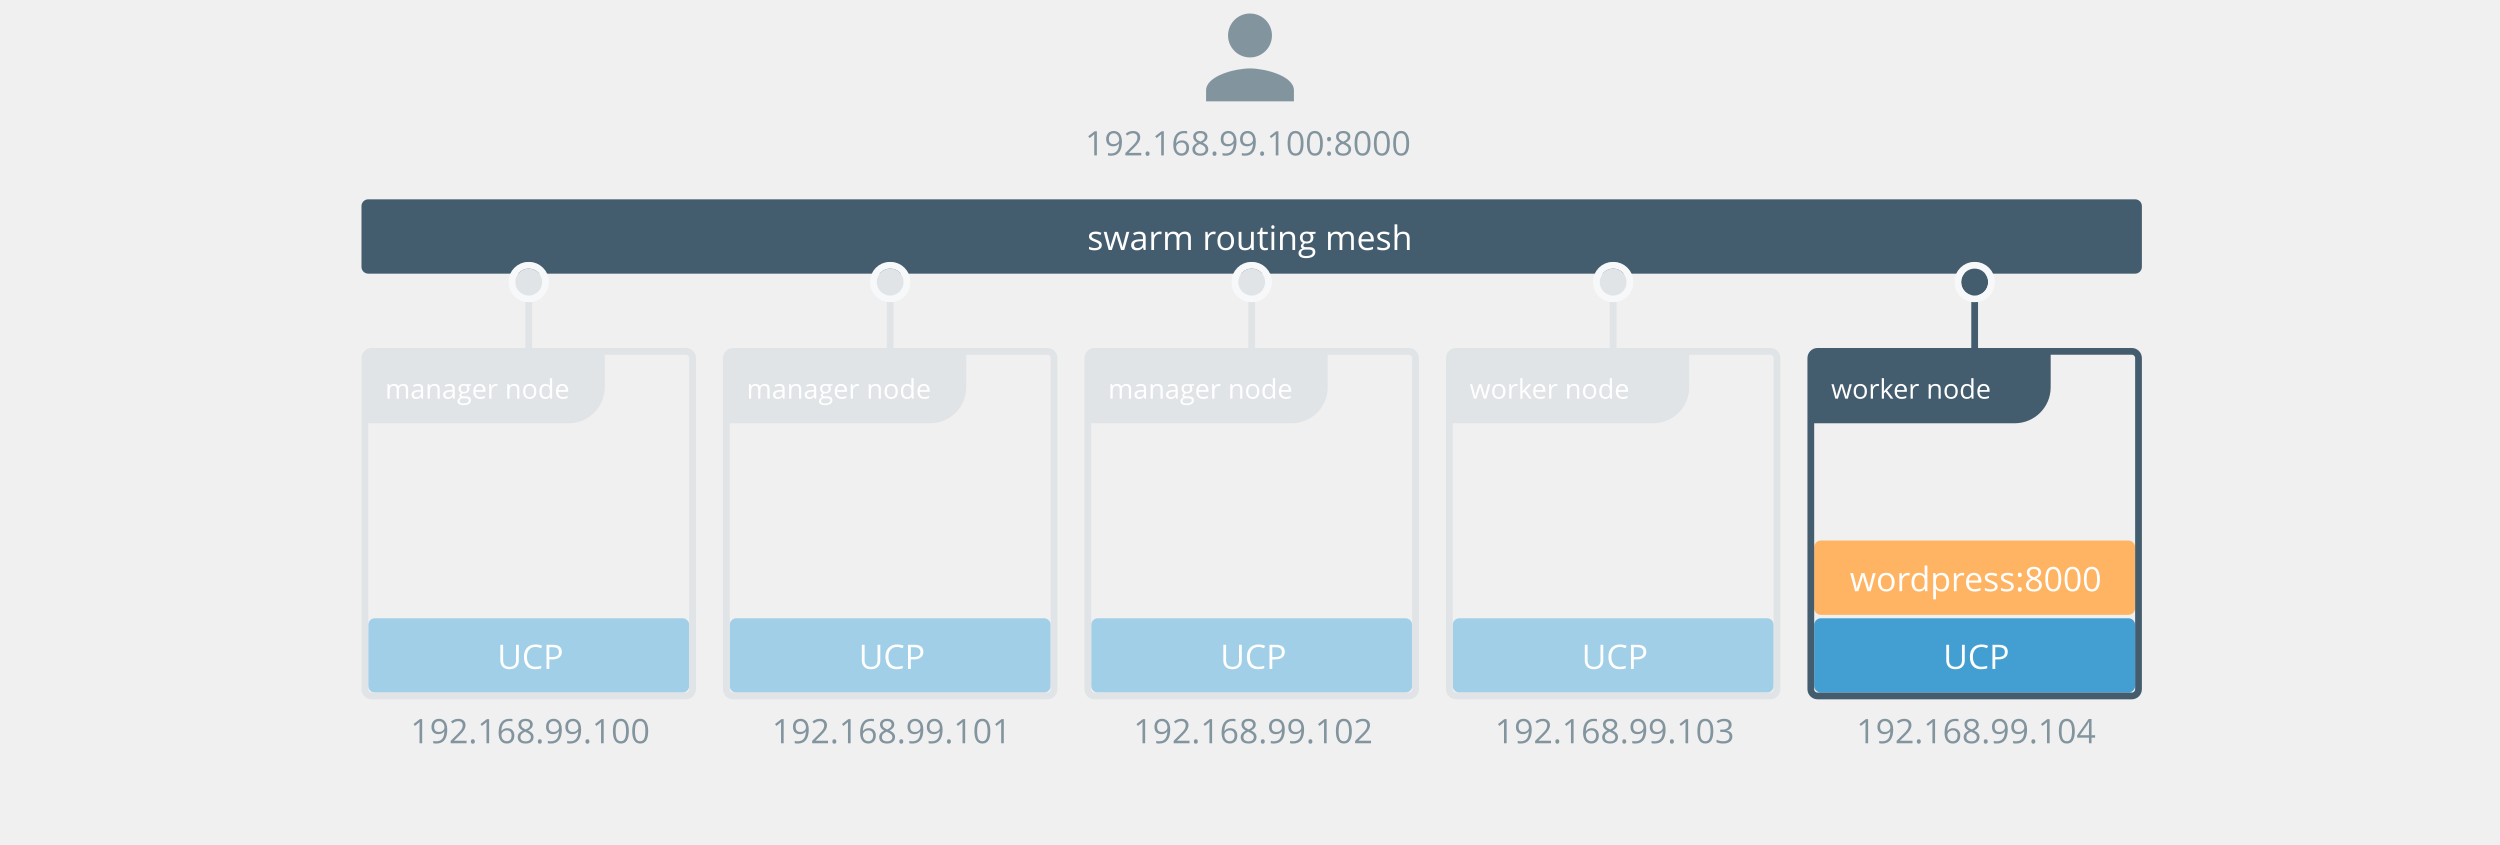
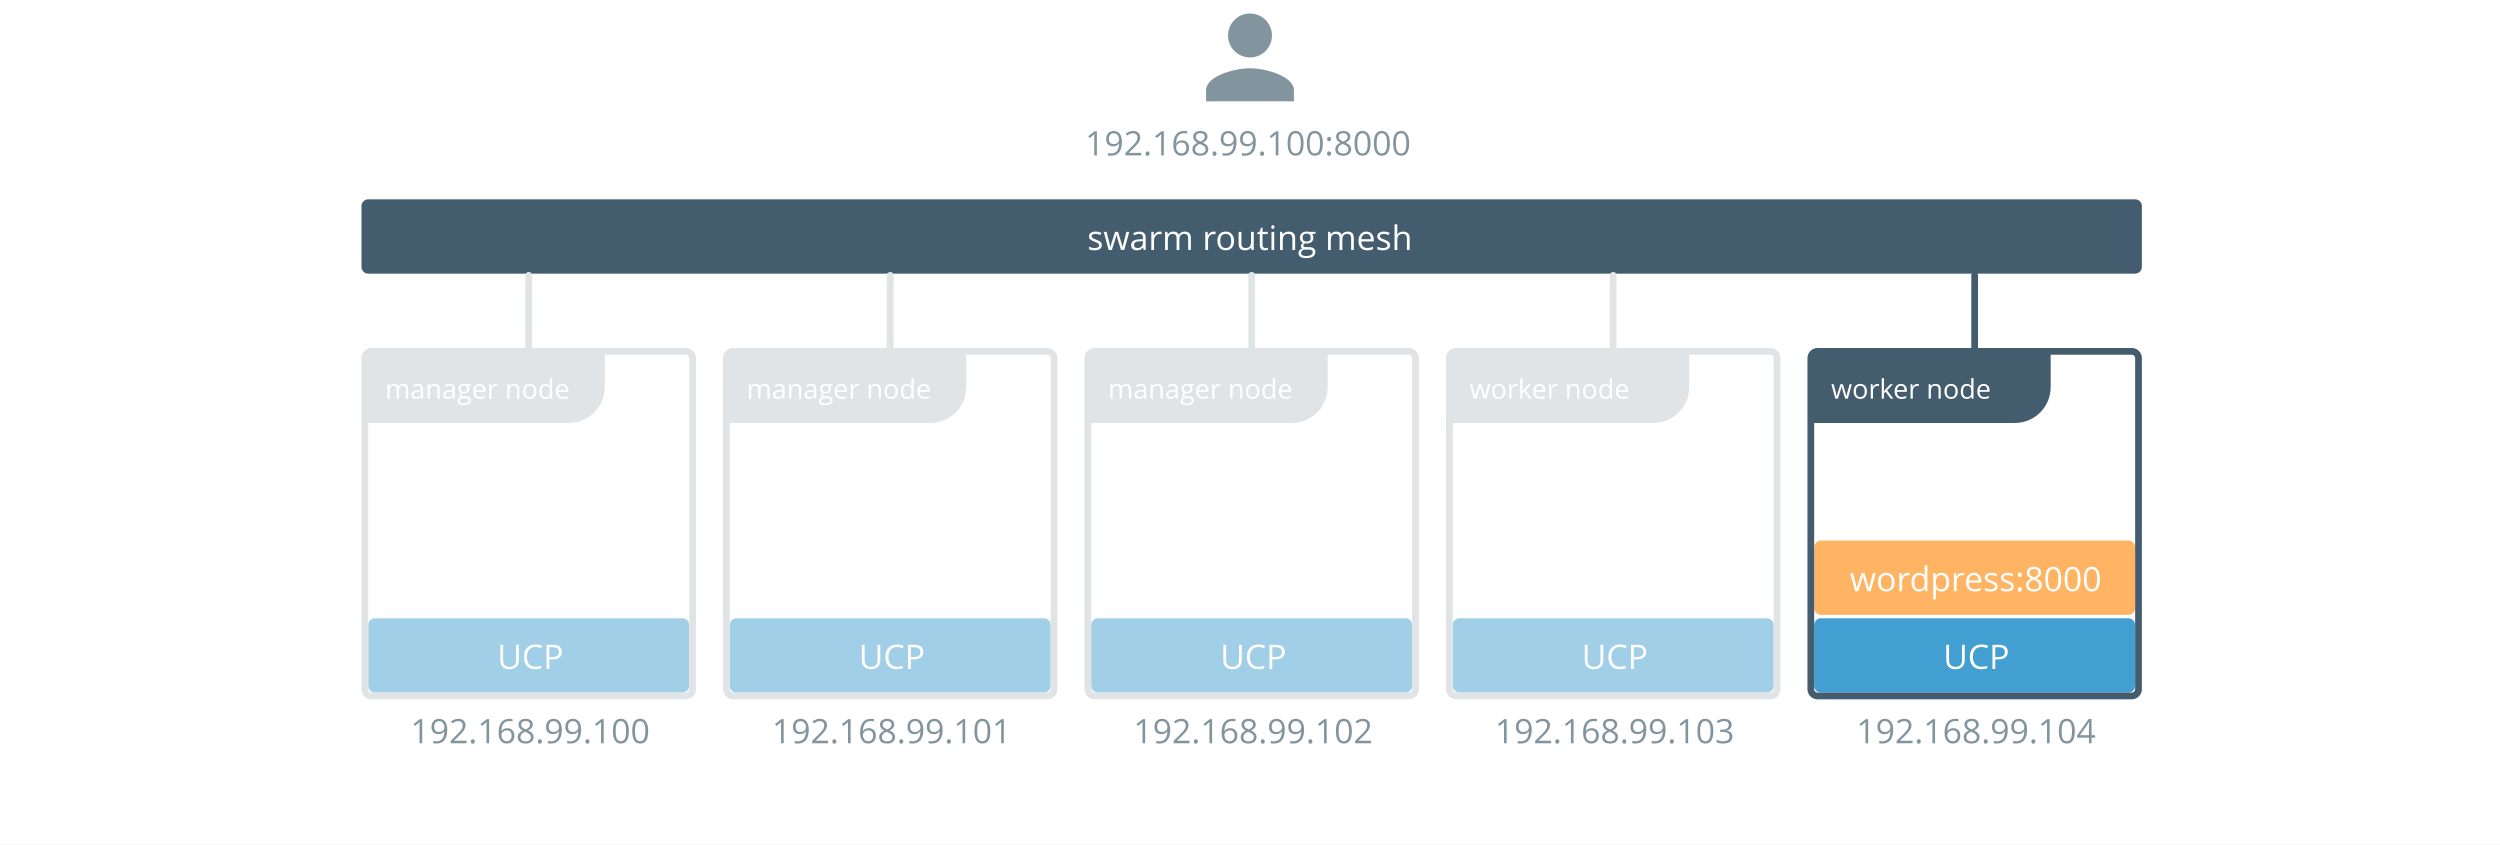
- <svg xmlns="http://www.w3.org/2000/svg" xmlns:xlink="http://www.w3.org/1999/xlink" width="740px" height="250px" viewBox="0 0 740 250" version="1.1">
-   <defs>
-     <circle id="path-1" cx="4" cy="4" r="4" />
-     <mask id="mask-2" maskContentUnits="userSpaceOnUse" maskUnits="objectBoundingBox" x="-2" y="-2" width="12" height="12">
-       <rect x="-2" y="-2" width="12" height="12" fill="white" />
-       <use xlink:href="#path-1" fill="black" />
-     </mask>
-     <circle id="path-3" cx="4" cy="4" r="4" />
-     <mask id="mask-4" maskContentUnits="userSpaceOnUse" maskUnits="objectBoundingBox" x="-2" y="-2" width="12" height="12">
-       <rect x="-2" y="-2" width="12" height="12" fill="white" />
-       <use xlink:href="#path-3" fill="black" />
-     </mask>
-     <circle id="path-5" cx="4" cy="4" r="4" />
-     <mask id="mask-6" maskContentUnits="userSpaceOnUse" maskUnits="objectBoundingBox" x="-2" y="-2" width="12" height="12">
-       <rect x="-2" y="-2" width="12" height="12" fill="white" />
-       <use xlink:href="#path-5" fill="black" />
-     </mask>
-     <circle id="path-7" cx="4" cy="4" r="4" />
-     <mask id="mask-8" maskContentUnits="userSpaceOnUse" maskUnits="objectBoundingBox" x="-2" y="-2" width="12" height="12">
-       <rect x="-2" y="-2" width="12" height="12" fill="white" />
-       <use xlink:href="#path-7" fill="black" />
-     </mask>
-     <circle id="path-9" cx="4" cy="4" r="4" />
-     <mask id="mask-10" maskContentUnits="userSpaceOnUse" maskUnits="objectBoundingBox" x="-2" y="-2" width="12" height="12">
-       <rect x="-2" y="-2" width="12" height="12" fill="white" />
-       <use xlink:href="#path-9" fill="black" />
-     </mask>
-   </defs>
-   <g id="ucp-diagrams" stroke="none" stroke-width="1" fill="none" fill-rule="evenodd">
+ <svg xmlns="http://www.w3.org/2000/svg" version="1.1" id="Layer_1" x="0px" y="0px" viewBox="0 0 740 250" style="enable-background:new 0 0 740 250;" xml:space="preserve">
+   <style type="text/css">
+ 	.st0{fill:#FFFFFF;}
+ 	.st1{fill:#82949E;}
+ 	.st2{font-family:'OpenSans';}
+ 	.st3{font-size:10px;}
+ 	.st4{fill-rule:evenodd;clip-rule:evenodd;fill:#445D6E;}
+ 	.st5{font-size:8px;}
+ 	.st6{fill-rule:evenodd;clip-rule:evenodd;fill:#439FD1;}
+ 	.st7{fill-rule:evenodd;clip-rule:evenodd;fill:#FFB463;}
+ 	.st8{fill:none;stroke:#445D6E;stroke-width:2;}
+ 	.st9{fill-rule:evenodd;clip-rule:evenodd;fill:#E0E4E7;}
+ 	.st10{fill-rule:evenodd;clip-rule:evenodd;fill:#A1CFE8;}
+ 	.st11{fill:none;stroke:#E0E4E7;stroke-width:2;}
+ 	.st12{fill:none;stroke:#445D6E;stroke-width:2;stroke-linecap:round;stroke-linejoin:round;}
+ 	.st13{fill:#FFFFFF;filter:url(#Adobe_OpacityMaskFilter);}
+ 	.st14{mask:url(#mask-2_1_);}
+ 	.st15{fill:none;stroke:#F7F8F9;stroke-width:4;}
+ 	.st16{fill:none;stroke:#E0E4E7;stroke-width:2;stroke-linecap:round;stroke-linejoin:round;}
+ 	.st17{fill:#FFFFFF;filter:url(#Adobe_OpacityMaskFilter_1_);}
+ 	.st18{mask:url(#mask-4_1_);}
+ 	.st19{fill:#FFFFFF;filter:url(#Adobe_OpacityMaskFilter_2_);}
+ 	.st20{mask:url(#mask-6_1_);}
+ 	.st21{fill:#FFFFFF;filter:url(#Adobe_OpacityMaskFilter_3_);}
+ 	.st22{mask:url(#mask-8_1_);}
+ 	.st23{fill:#FFFFFF;filter:url(#Adobe_OpacityMaskFilter_4_);}
+ 	.st24{mask:url(#mask-10_1_);}
+ 	.st25{fill-rule:evenodd;clip-rule:evenodd;fill:#82949E;}
+ </style>
+   <rect class="st0" width="740" height="250" />
+   <g id="ucp-diagrams">
    <g id="use-domain-names-1">
      <g id="nodes" transform="translate(108, 104)">
        <g id="workers" transform="translate(321, 0)">
          <g id="node-1" transform="translate(107, 0)">
-             <text id="192.168.99.104" font-family="OpenSans-Semibold, Open Sans" font-size="10" font-weight="500" fill="#82949E">
-               <tspan x="13.482" y="116">192.168.99.104</tspan>
-             </text>
+             <text transform="matrix(1 0 0 1 13.4824 116)" class="st1 st2 st3">192.168.99.104</text>
            <g id="node">
              <g id="node-label">
-                 <path d="M0,2.003 C0,0.897 0.898,0 1.992,0 L71,0 L71,10.645 C71,16.524 66.231,21.29 60.351,21.29 L0,21.29 L0,2.003 Z" id="Rectangle-127" fill="#445D6E" />
-                 <text id="worker-node" font-family="OpenSans, Open Sans" font-size="8" font-weight="normal" fill="#FFFFFF">
-                   <tspan x="6" y="14">worker node</tspan>
-                 </text>
+                 <path id="Rectangle-127" class="st4" d="M0,2c0-1.1,0.9-2,2-2h69v10.6c0,5.9-4.8,10.6-10.6,10.6H0V2z" />
+                 <text transform="matrix(1 0 0 1 6 14)" class="st0 st2 st5">worker node</text>
              </g>
            </g>
            <g id="app" transform="translate(1, 79)">
-               <rect id="Rectangle-138" fill="#439FD1" x="0" y="0" width="95" height="22" rx="2" />
-               <text id="UCP" font-family="OpenSans, Open Sans" font-size="10" font-weight="normal" fill="#FFFFFF">
-                 <tspan x="38.195" y="15">UCP </tspan>
-               </text>
+               <path id="Rectangle-138" class="st6" d="M2,0h91c1.1,0,2,0.9,2,2v18c0,1.1-0.9,2-2,2H2c-1.1,0-2-0.9-2-2V2C0,0.9,0.9,0,2,0z" />
+               <text transform="matrix(1 0 0 1 38.1953 15)" class="st0 st2 st3">UCP</text>
            </g>
            <g id="app-copy" transform="translate(1, 56)">
-               <rect id="Rectangle-138" fill="#FFB463" x="0" y="0" width="95" height="22" rx="2" />
-               <text id="wordpress:8000" font-family="OpenSans, Open Sans" font-size="10" font-weight="normal" fill="#FFFFFF">
-                 <tspan x="10.539" y="15">wordpress:8000</tspan>
-               </text>
-             </g>
-             <rect id="node-border" stroke="#445D6E" stroke-width="2" x="0" y="0" width="97" height="102" rx="2" />
+               <path class="st7" d="M2,0h91c1.1,0,2,0.9,2,2v18c0,1.1-0.9,2-2,2H2c-1.1,0-2-0.9-2-2V2C0,0.9,0.9,0,2,0z" />
+               <text transform="matrix(1 0 0 1 10.5391 15)" class="st0 st2 st3">wordpress:8000</text>
+             </g>
+             <path id="node-border" class="st8" d="M2,0h93c1.1,0,2,0.9,2,2v98c0,1.1-0.9,2-2,2H2c-1.1,0-2-0.9-2-2V2C0,0.9,0.9,0,2,0z" />
          </g>
          <g id="node-1-copy">
-             <text id="192.168.99.103" font-family="OpenSans-Semibold, Open Sans" font-size="10" font-weight="500" fill="#82949E">
-               <tspan x="13.482" y="116">192.168.99.103</tspan>
-             </text>
-             <g id="node">
-               <g id="node-label">
-                 <path d="M0,2.003 C0,0.897 0.898,0 1.992,0 L71,0 L71,10.645 C71,16.524 66.231,21.29 60.351,21.29 L0,21.29 L0,2.003 Z" id="Rectangle-127" fill="#E0E4E7" />
-                 <text id="worker-node" font-family="OpenSans, Open Sans" font-size="8" font-weight="normal" fill="#FFFFFF">
-                   <tspan x="6" y="14">worker node</tspan>
-                 </text>
-               </g>
-             </g>
-             <g id="app" transform="translate(1, 79)">
-               <rect id="Rectangle-138" fill="#A1CFE8" x="0" y="0" width="95" height="22" rx="2" />
-               <text id="UCP" font-family="OpenSans, Open Sans" font-size="10" font-weight="normal" fill="#FFFFFF">
-                 <tspan x="38.195" y="15">UCP</tspan>
-               </text>
-             </g>
-             <rect id="node-border" stroke="#E0E4E7" stroke-width="2" x="0" y="0" width="97" height="102" rx="2" />
+             <text transform="matrix(1 0 0 1 13.4824 116)" class="st1 st2 st3">192.168.99.103</text>
+             <g>
+               <g>
+                 <path class="st9" d="M0,2c0-1.1,0.9-2,2-2h69v10.6c0,5.9-4.8,10.6-10.6,10.6H0V2z" />
+                 <text transform="matrix(1 0 0 1 6 14)" class="st0 st2 st5">worker node</text>
+               </g>
+             </g>
+             <g transform="translate(1, 79)">
+               <path class="st10" d="M2,0h91c1.1,0,2,0.9,2,2v18c0,1.1-0.9,2-2,2H2c-1.1,0-2-0.9-2-2V2C0,0.9,0.9,0,2,0z" />
+               <text transform="matrix(1 0 0 1 38.1953 15)" class="st0 st2 st3">UCP</text>
+             </g>
+             <path class="st11" d="M2,0h93c1.1,0,2,0.9,2,2v98c0,1.1-0.9,2-2,2H2c-1.1,0-2-0.9-2-2V2C0,0.9,0.9,0,2,0z" />
          </g>
        </g>
        <g id="managers">
-           <g id="node-1" transform="translate(214, 0)">
-             <text id="192.168.99.102" font-family="OpenSans-Semibold, Open Sans" font-size="10" font-weight="500" fill="#82949E">
-               <tspan x="13.482" y="116">192.168.99.102</tspan>
-             </text>
-             <g id="node">
-               <g id="node-label">
-                 <path d="M0,2.003 C0,0.897 0.898,0 1.992,0 L71,0 L71,10.645 C71,16.524 66.231,21.29 60.351,21.29 L0,21.29 L0,2.003 Z" id="Rectangle-127" fill="#E0E4E7" />
-                 <text id="manager-node" font-family="OpenSans, Open Sans" font-size="8" font-weight="normal" fill="#FFFFFF">
-                   <tspan x="6" y="14">manager node</tspan>
-                 </text>
-               </g>
-             </g>
-             <g id="app" transform="translate(1, 79)">
-               <rect id="Rectangle-138" fill="#A1CFE8" x="0" y="0" width="95" height="22" rx="2" />
-               <text id="UCP" font-family="OpenSans, Open Sans" font-size="10" font-weight="normal" fill="#FFFFFF">
-                 <tspan x="38.195" y="15">UCP</tspan>
-               </text>
-             </g>
-             <rect id="node-border" stroke="#E0E4E7" stroke-width="2" x="0" y="0" width="97" height="102" rx="2" />
+           <g transform="translate(214, 0)">
+             <text transform="matrix(1 0 0 1 13.4824 116)" class="st1 st2 st3">192.168.99.102</text>
+             <g>
+               <g>
+                 <path class="st9" d="M0,2c0-1.1,0.9-2,2-2h69v10.6c0,5.9-4.8,10.6-10.6,10.6H0V2z" />
+                 <text transform="matrix(1 0 0 1 6 14)" class="st0 st2 st5">manager node</text>
+               </g>
+             </g>
+             <g transform="translate(1, 79)">
+               <path class="st10" d="M2,0h91c1.1,0,2,0.9,2,2v18c0,1.1-0.9,2-2,2H2c-1.1,0-2-0.9-2-2V2C0,0.9,0.9,0,2,0z" />
+               <text transform="matrix(1 0 0 1 38.1953 15)" class="st0 st2 st3">UCP</text>
+             </g>
+             <path class="st11" d="M2,0h93c1.1,0,2,0.9,2,2v98c0,1.1-0.9,2-2,2H2c-1.1,0-2-0.9-2-2V2C0,0.9,0.9,0,2,0z" />
          </g>
          <g id="node-1-copy-3" transform="translate(107, 0)">
-             <text id="192.168.99.101" font-family="OpenSans-Semibold, Open Sans" font-size="10" font-weight="500" fill="#82949E">
-               <tspan x="13.482" y="116">192.168.99.101</tspan>
-             </text>
-             <g id="node">
-               <g id="node-label">
-                 <path d="M0,2.003 C0,0.897 0.898,0 1.992,0 L71,0 L71,10.645 C71,16.524 66.231,21.29 60.351,21.29 L0,21.29 L0,2.003 Z" id="Rectangle-127" fill="#E0E4E7" />
-                 <text id="manager-node" font-family="OpenSans, Open Sans" font-size="8" font-weight="normal" fill="#FFFFFF">
-                   <tspan x="6" y="14">manager node</tspan>
-                 </text>
-               </g>
-             </g>
-             <g id="app" transform="translate(1, 79)">
-               <rect id="Rectangle-138" fill="#A1CFE8" x="0" y="0" width="95" height="22" rx="2" />
-               <text id="UCP" font-family="OpenSans, Open Sans" font-size="10" font-weight="normal" fill="#FFFFFF">
-                 <tspan x="38.195" y="15">UCP</tspan>
-               </text>
-             </g>
-             <rect id="node-border" stroke="#E0E4E7" stroke-width="2" x="0" y="0" width="97" height="102" rx="2" />
+             <text transform="matrix(1 0 0 1 13.4824 116)" class="st1 st2 st3">192.168.99.101</text>
+             <g>
+               <g>
+                 <path class="st9" d="M0,2c0-1.1,0.9-2,2-2h69v10.6c0,5.9-4.8,10.6-10.6,10.6H0V2z" />
+                 <text transform="matrix(1 0 0 1 6 14)" class="st0 st2 st5">manager node</text>
+               </g>
+             </g>
+             <g transform="translate(1, 79)">
+               <path class="st10" d="M2,0h91c1.1,0,2,0.9,2,2v18c0,1.1-0.9,2-2,2H2c-1.1,0-2-0.9-2-2V2C0,0.9,0.9,0,2,0z" />
+               <text transform="matrix(1 0 0 1 38.1953 15)" class="st0 st2 st3">UCP</text>
+             </g>
+             <path class="st11" d="M2,0h93c1.1,0,2,0.9,2,2v98c0,1.1-0.9,2-2,2H2c-1.1,0-2-0.9-2-2V2C0,0.9,0.9,0,2,0z" />
          </g>
          <g id="node-1-copy-2">
-             <text id="192.168.99.100-copy-4" font-family="OpenSans-Semibold, Open Sans" font-size="10" font-weight="500" fill="#82949E">
-               <tspan x="13.482" y="116">192.168.99.100</tspan>
-             </text>
-             <g id="node">
-               <g id="node-label">
-                 <path d="M0,2.003 C0,0.897 0.898,0 1.992,0 L71,0 L71,10.645 C71,16.524 66.231,21.29 60.351,21.29 L0,21.29 L0,2.003 Z" id="Rectangle-127" fill="#E0E4E7" />
-                 <text id="manager-node" font-family="OpenSans, Open Sans" font-size="8" font-weight="normal" fill="#FFFFFF">
-                   <tspan x="6" y="14">manager node</tspan>
-                 </text>
-               </g>
-             </g>
-             <g id="app" transform="translate(1, 79)">
-               <rect id="Rectangle-138" fill="#A1CFE8" x="0" y="0" width="95" height="22" rx="2" />
-               <text id="UCP" font-family="OpenSans, Open Sans" font-size="10" font-weight="normal" fill="#FFFFFF">
-                 <tspan x="38.195" y="15">UCP</tspan>
-               </text>
-             </g>
-             <rect id="node-border" stroke="#E0E4E7" stroke-width="2" x="0" y="0" width="97" height="102" rx="2" />
+             <text transform="matrix(1 0 0 1 13.4824 116)" class="st1 st2 st3">192.168.99.100</text>
+             <g>
+               <g>
+                 <path class="st9" d="M0,2c0-1.1,0.9-2,2-2h69v10.6c0,5.9-4.8,10.6-10.6,10.6H0V2z" />
+                 <text transform="matrix(1 0 0 1 6 14)" class="st0 st2 st5">manager node</text>
+               </g>
+             </g>
+             <g transform="translate(1, 79)">
+               <path class="st10" d="M2,0h91c1.1,0,2,0.9,2,2v18c0,1.1-0.9,2-2,2H2c-1.1,0-2-0.9-2-2V2C0,0.9,0.9,0,2,0z" />
+               <text transform="matrix(1 0 0 1 38.1953 15)" class="st0 st2 st3">UCP</text>
+             </g>
+             <path class="st11" d="M2,0h93c1.1,0,2,0.9,2,2v98c0,1.1-0.9,2-2,2H2c-1.1,0-2-0.9-2-2V2C0,0.9,0.9,0,2,0z" />
          </g>
        </g>
      </g>
      <g id="load-balancer" transform="translate(107, 59)">
        <g id="lb">
-           <rect id="Rectangle-138" fill="#445D6E" x="0" y="0" width="527" height="22" rx="2" />
-           <text id="swarm-routing-mesh" font-family="OpenSans, Open Sans" font-size="10" font-weight="normal" fill="#FFFFFF">
-             <tspan x="214.819" y="15">swarm routing mesh</tspan>
-           </text>
+           <path class="st4" d="M2,0h523c1.1,0,2,0.9,2,2v18c0,1.1-0.9,2-2,2H2c-1.1,0-2-0.9-2-2V2C0,0.9,0.9,0,2,0z" />
+           <text transform="matrix(1 0 0 1 214.8194 15)" class="st0 st2 st3">swarm routing mesh</text>
        </g>
        <g id="arrow-copy-2" transform="translate(477.5, 32.5) scale(1, -1) rotate(-90) translate(-477.5, -32.5) translate(465.5, 28.5)">
-           <path d="M2,4 L24,4" id="Line" stroke="#445D6E" stroke-width="2" stroke-linecap="round" stroke-linejoin="round" />
-           <g id="Oval">
-             <use fill="#445D6E" fill-rule="evenodd" xlink:href="#path-1" />
-             <use stroke="#F7F8F9" mask="url(#mask-2)" stroke-width="4" xlink:href="#path-1" />
+           <path id="Line" class="st12" d="M2,4h22" />
+           <defs>
+             <filter id="Adobe_OpacityMaskFilter" filterUnits="userSpaceOnUse">
+               <feColorMatrix type="matrix" values="1 0 0 0 0  0 1 0 0 0  0 0 1 0 0  0 0 0 1 0" />
+             </filter>
+           </defs>
+           <mask maskUnits="userSpaceOnUse" id="mask-2_1_">
+             <rect x="-81.5" y="-570.5" transform="matrix(2.535182e-06 1 -1 2.535182e-06 -651.9998 -500.9985)" class="st13" width="12" height="-12" />
+             <g>
+               <circle id="path-1_1_" cx="-75.5" cy="-576.5" r="4" />
+             </g>
+           </mask>
+           <g id="Oval" class="st14">
+             <g>
+               <circle class="st4" cx="4" cy="4" r="4" />
+             </g>
+             <g>
+               <circle class="st15" cx="4" cy="4" r="4" />
+             </g>
          </g>
        </g>
        <g id="arrow-copy-3" transform="translate(370.5, 32.5) scale(1, -1) rotate(-90) translate(-370.5, -32.5) translate(358.5, 28.5)">
-           <path d="M2,4 L24,4" id="Line" stroke="#E0E4E7" stroke-width="2" stroke-linecap="round" stroke-linejoin="round" />
-           <g id="Oval">
-             <use fill="#E0E4E7" fill-rule="evenodd" xlink:href="#path-3" />
-             <use stroke="#F7F8F9" mask="url(#mask-4)" stroke-width="4" xlink:href="#path-3" />
+           <path class="st16" d="M2,4h22" />
+           <defs>
+             <filter id="Adobe_OpacityMaskFilter_1_" filterUnits="userSpaceOnUse">
+               <feColorMatrix type="matrix" values="1 0 0 0 0  0 1 0 0 0  0 0 1 0 0  0 0 0 1 0" />
+             </filter>
+           </defs>
+           <mask maskUnits="userSpaceOnUse" id="mask-4_1_">
+             <rect x="-81.5" y="-463.5" transform="matrix(2.535182e-06 1 -1 2.535182e-06 -544.9998 -393.9988)" class="st17" width="12" height="-12" />
+             <g>
+               <circle id="path-3_1_" cx="-75.5" cy="-469.5" r="4" />
+             </g>
+           </mask>
+           <g class="st18">
+             <g>
+               <circle class="st9" cx="4" cy="4" r="4" />
+             </g>
+             <g>
+               <circle class="st15" cx="4" cy="4" r="4" />
+             </g>
          </g>
        </g>
        <g id="arrow-copy-4" transform="translate(263.5, 32.5) scale(1, -1) rotate(-90) translate(-263.5, -32.5) translate(251.5, 28.5)">
-           <path d="M2,4 L24,4" id="Line" stroke="#E0E4E7" stroke-width="2" stroke-linecap="round" stroke-linejoin="round" />
-           <g id="Oval">
-             <use fill="#E0E4E7" fill-rule="evenodd" xlink:href="#path-5" />
-             <use stroke="#F7F8F9" mask="url(#mask-6)" stroke-width="4" xlink:href="#path-5" />
+           <path class="st16" d="M2,4h22" />
+           <defs>
+             <filter id="Adobe_OpacityMaskFilter_2_" filterUnits="userSpaceOnUse">
+               <feColorMatrix type="matrix" values="1 0 0 0 0  0 1 0 0 0  0 0 1 0 0  0 0 0 1 0" />
+             </filter>
+           </defs>
+           <mask maskUnits="userSpaceOnUse" id="mask-6_1_">
+             <rect x="-81.5" y="-356.5" transform="matrix(2.535182e-06 1 -1 2.535182e-06 -437.9998 -286.9991)" class="st19" width="12" height="-12" />
+             <g>
+               <circle id="path-5_1_" cx="-75.5" cy="-362.5" r="4" />
+             </g>
+           </mask>
+           <g class="st20">
+             <g>
+               <circle class="st9" cx="4" cy="4" r="4" />
+             </g>
+             <g>
+               <circle class="st15" cx="4" cy="4" r="4" />
+             </g>
          </g>
        </g>
        <g id="arrow-copy-5" transform="translate(156.5, 32.5) scale(1, -1) rotate(-90) translate(-156.5, -32.5) translate(144.5, 28.5)">
-           <path d="M2,4 L24,4" id="Line" stroke="#E0E4E7" stroke-width="2" stroke-linecap="round" stroke-linejoin="round" />
-           <g id="Oval">
-             <use fill="#E0E4E7" fill-rule="evenodd" xlink:href="#path-7" />
-             <use stroke="#F7F8F9" mask="url(#mask-8)" stroke-width="4" xlink:href="#path-7" />
+           <path class="st16" d="M2,4h22" />
+           <defs>
+             <filter id="Adobe_OpacityMaskFilter_3_" filterUnits="userSpaceOnUse">
+               <feColorMatrix type="matrix" values="1 0 0 0 0  0 1 0 0 0  0 0 1 0 0  0 0 0 1 0" />
+             </filter>
+           </defs>
+           <mask maskUnits="userSpaceOnUse" id="mask-8_1_">
+             <rect x="-81.5" y="-249.5" transform="matrix(2.535182e-06 1 -1 2.535182e-06 -330.9998 -179.9994)" class="st21" width="12" height="-12" />
+             <g>
+               <circle id="path-7_1_" cx="-75.5" cy="-255.5" r="4" />
+             </g>
+           </mask>
+           <g class="st22">
+             <g>
+               <circle class="st9" cx="4" cy="4" r="4" />
+             </g>
+             <g>
+               <circle class="st15" cx="4" cy="4" r="4" />
+             </g>
          </g>
        </g>
        <g id="arrow-copy-6" transform="translate(49.5, 32.5) scale(1, -1) rotate(-90) translate(-49.5, -32.5) translate(37.5, 28.5)">
-           <path d="M2,4 L24,4" id="Line" stroke="#E0E4E7" stroke-width="2" stroke-linecap="round" stroke-linejoin="round" />
-           <g id="Oval">
-             <use fill="#E0E4E7" fill-rule="evenodd" xlink:href="#path-9" />
-             <use stroke="#F7F8F9" mask="url(#mask-10)" stroke-width="4" xlink:href="#path-9" />
+           <path class="st16" d="M2,4h22" />
+           <defs>
+             <filter id="Adobe_OpacityMaskFilter_4_" filterUnits="userSpaceOnUse">
+               <feColorMatrix type="matrix" values="1 0 0 0 0  0 1 0 0 0  0 0 1 0 0  0 0 0 1 0" />
+             </filter>
+           </defs>
+           <mask maskUnits="userSpaceOnUse" id="mask-10_1_">
+             <rect x="-81.5" y="-142.5" transform="matrix(2.535182e-06 1 -1 2.535182e-06 -223.9998 -72.9996)" class="st23" width="12" height="-12" />
+             <g>
+               <circle id="path-9_1_" cx="-75.5" cy="-148.5" r="4" />
+             </g>
+           </mask>
+           <g class="st24">
+             <g>
+               <circle class="st9" cx="4" cy="4" r="4" />
+             </g>
+             <g>
+               <circle class="st15" cx="4" cy="4" r="4" />
+             </g>
          </g>
        </g>
      </g>
-       <g id="user" transform="translate(321, 4)" fill="#82949E">
-         <text id="192.168.99.100:8000" font-family="OpenSans-Semibold, Open Sans" font-size="10" font-weight="500">
-           <tspan x="0.192" y="42">192.168.99.100:8000</tspan>
-         </text>
-         <path d="M49,13 C52.591,13 55.5,10.083 55.5,6.5 C55.5,2.909 52.591,0 49,0 C45.409,0 42.5,2.909 42.5,6.5 C42.5,10.083 45.409,13 49,13 L49,13 Z M49,16.25 C44.669,16.25 36,18.419 36,22.75 L36,26 L62,26 L62,22.75 C62,18.419 53.331,16.25 49,16.25 L49,16.25 Z" id="Shape" />
+       <g id="user" transform="translate(321, 4)">
+         <text transform="matrix(1 0 0 1 0.1919 42)" class="st1 st2 st3">192.168.99.100:8000</text>
+         <path id="Shape" class="st25" d="M49,13c3.6,0,6.5-2.9,6.5-6.5C55.5,2.9,52.6,0,49,0s-6.5,2.9-6.5,6.5C42.5,10.1,45.4,13,49,13     L49,13z M49,16.2c-4.3,0-13,2.2-13,6.5V26h26v-3.2C62,18.4,53.3,16.2,49,16.2L49,16.2z" />
      </g>
    </g>
  </g>
</svg>
